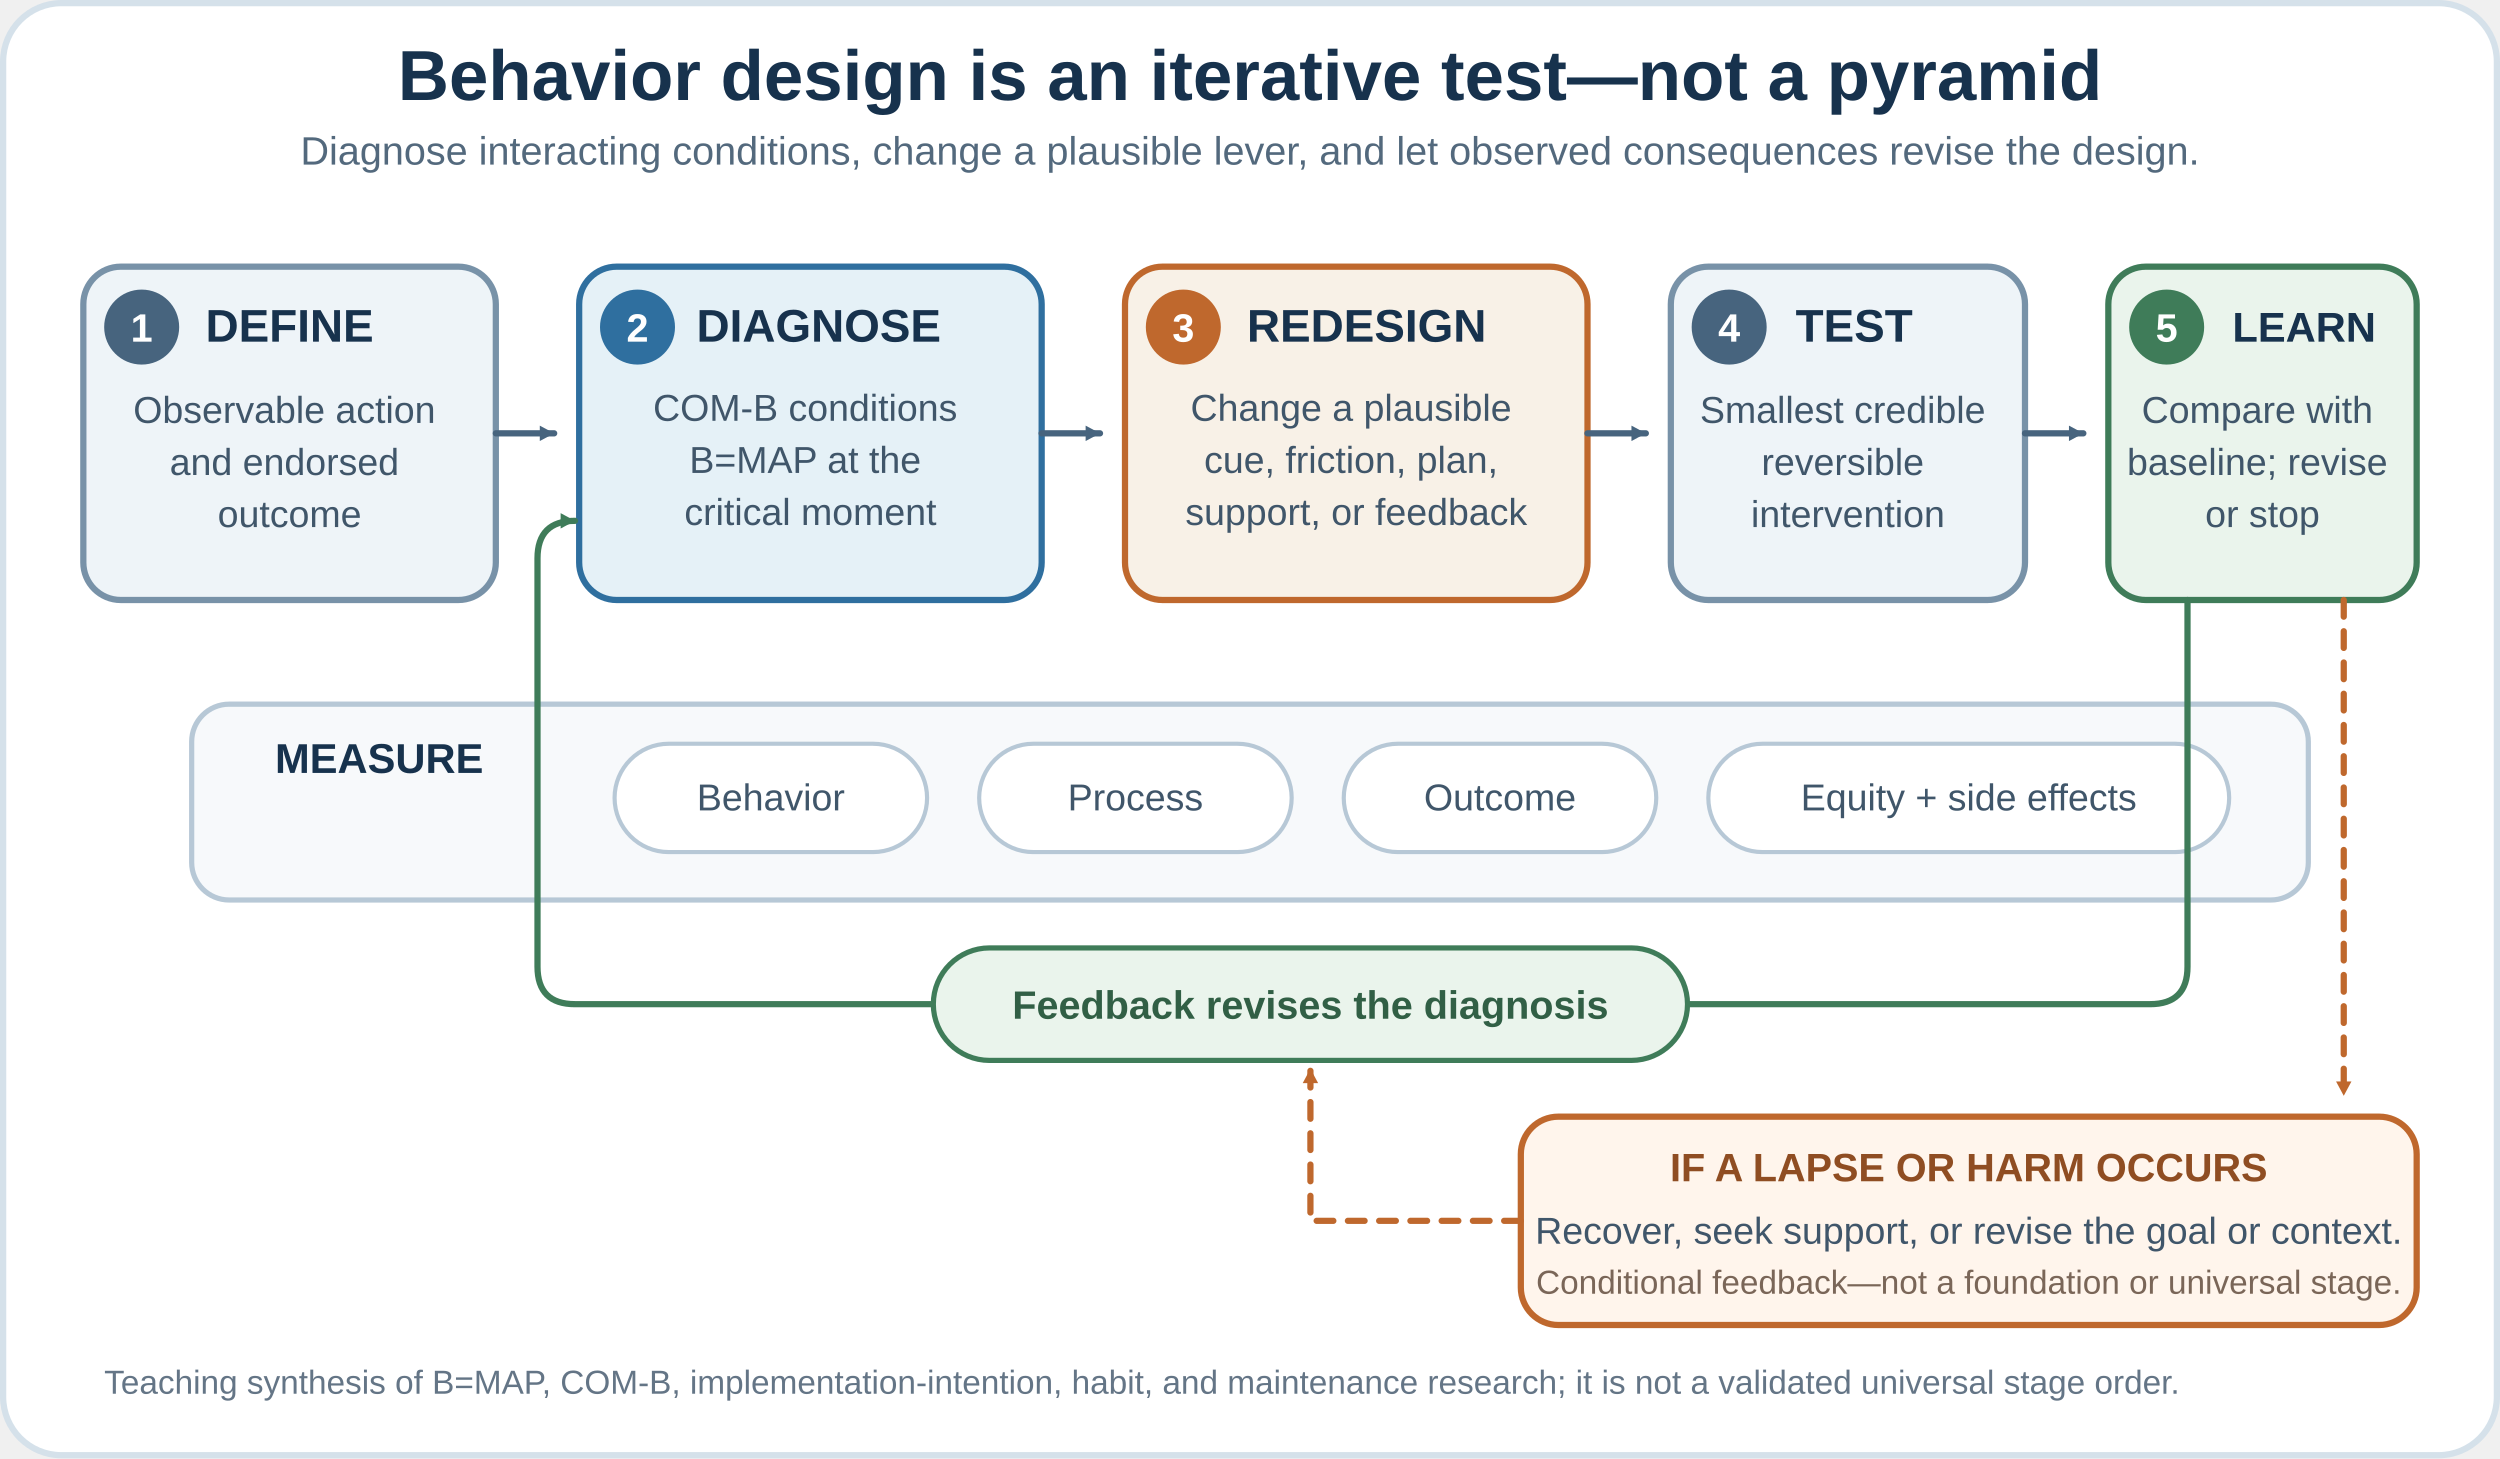
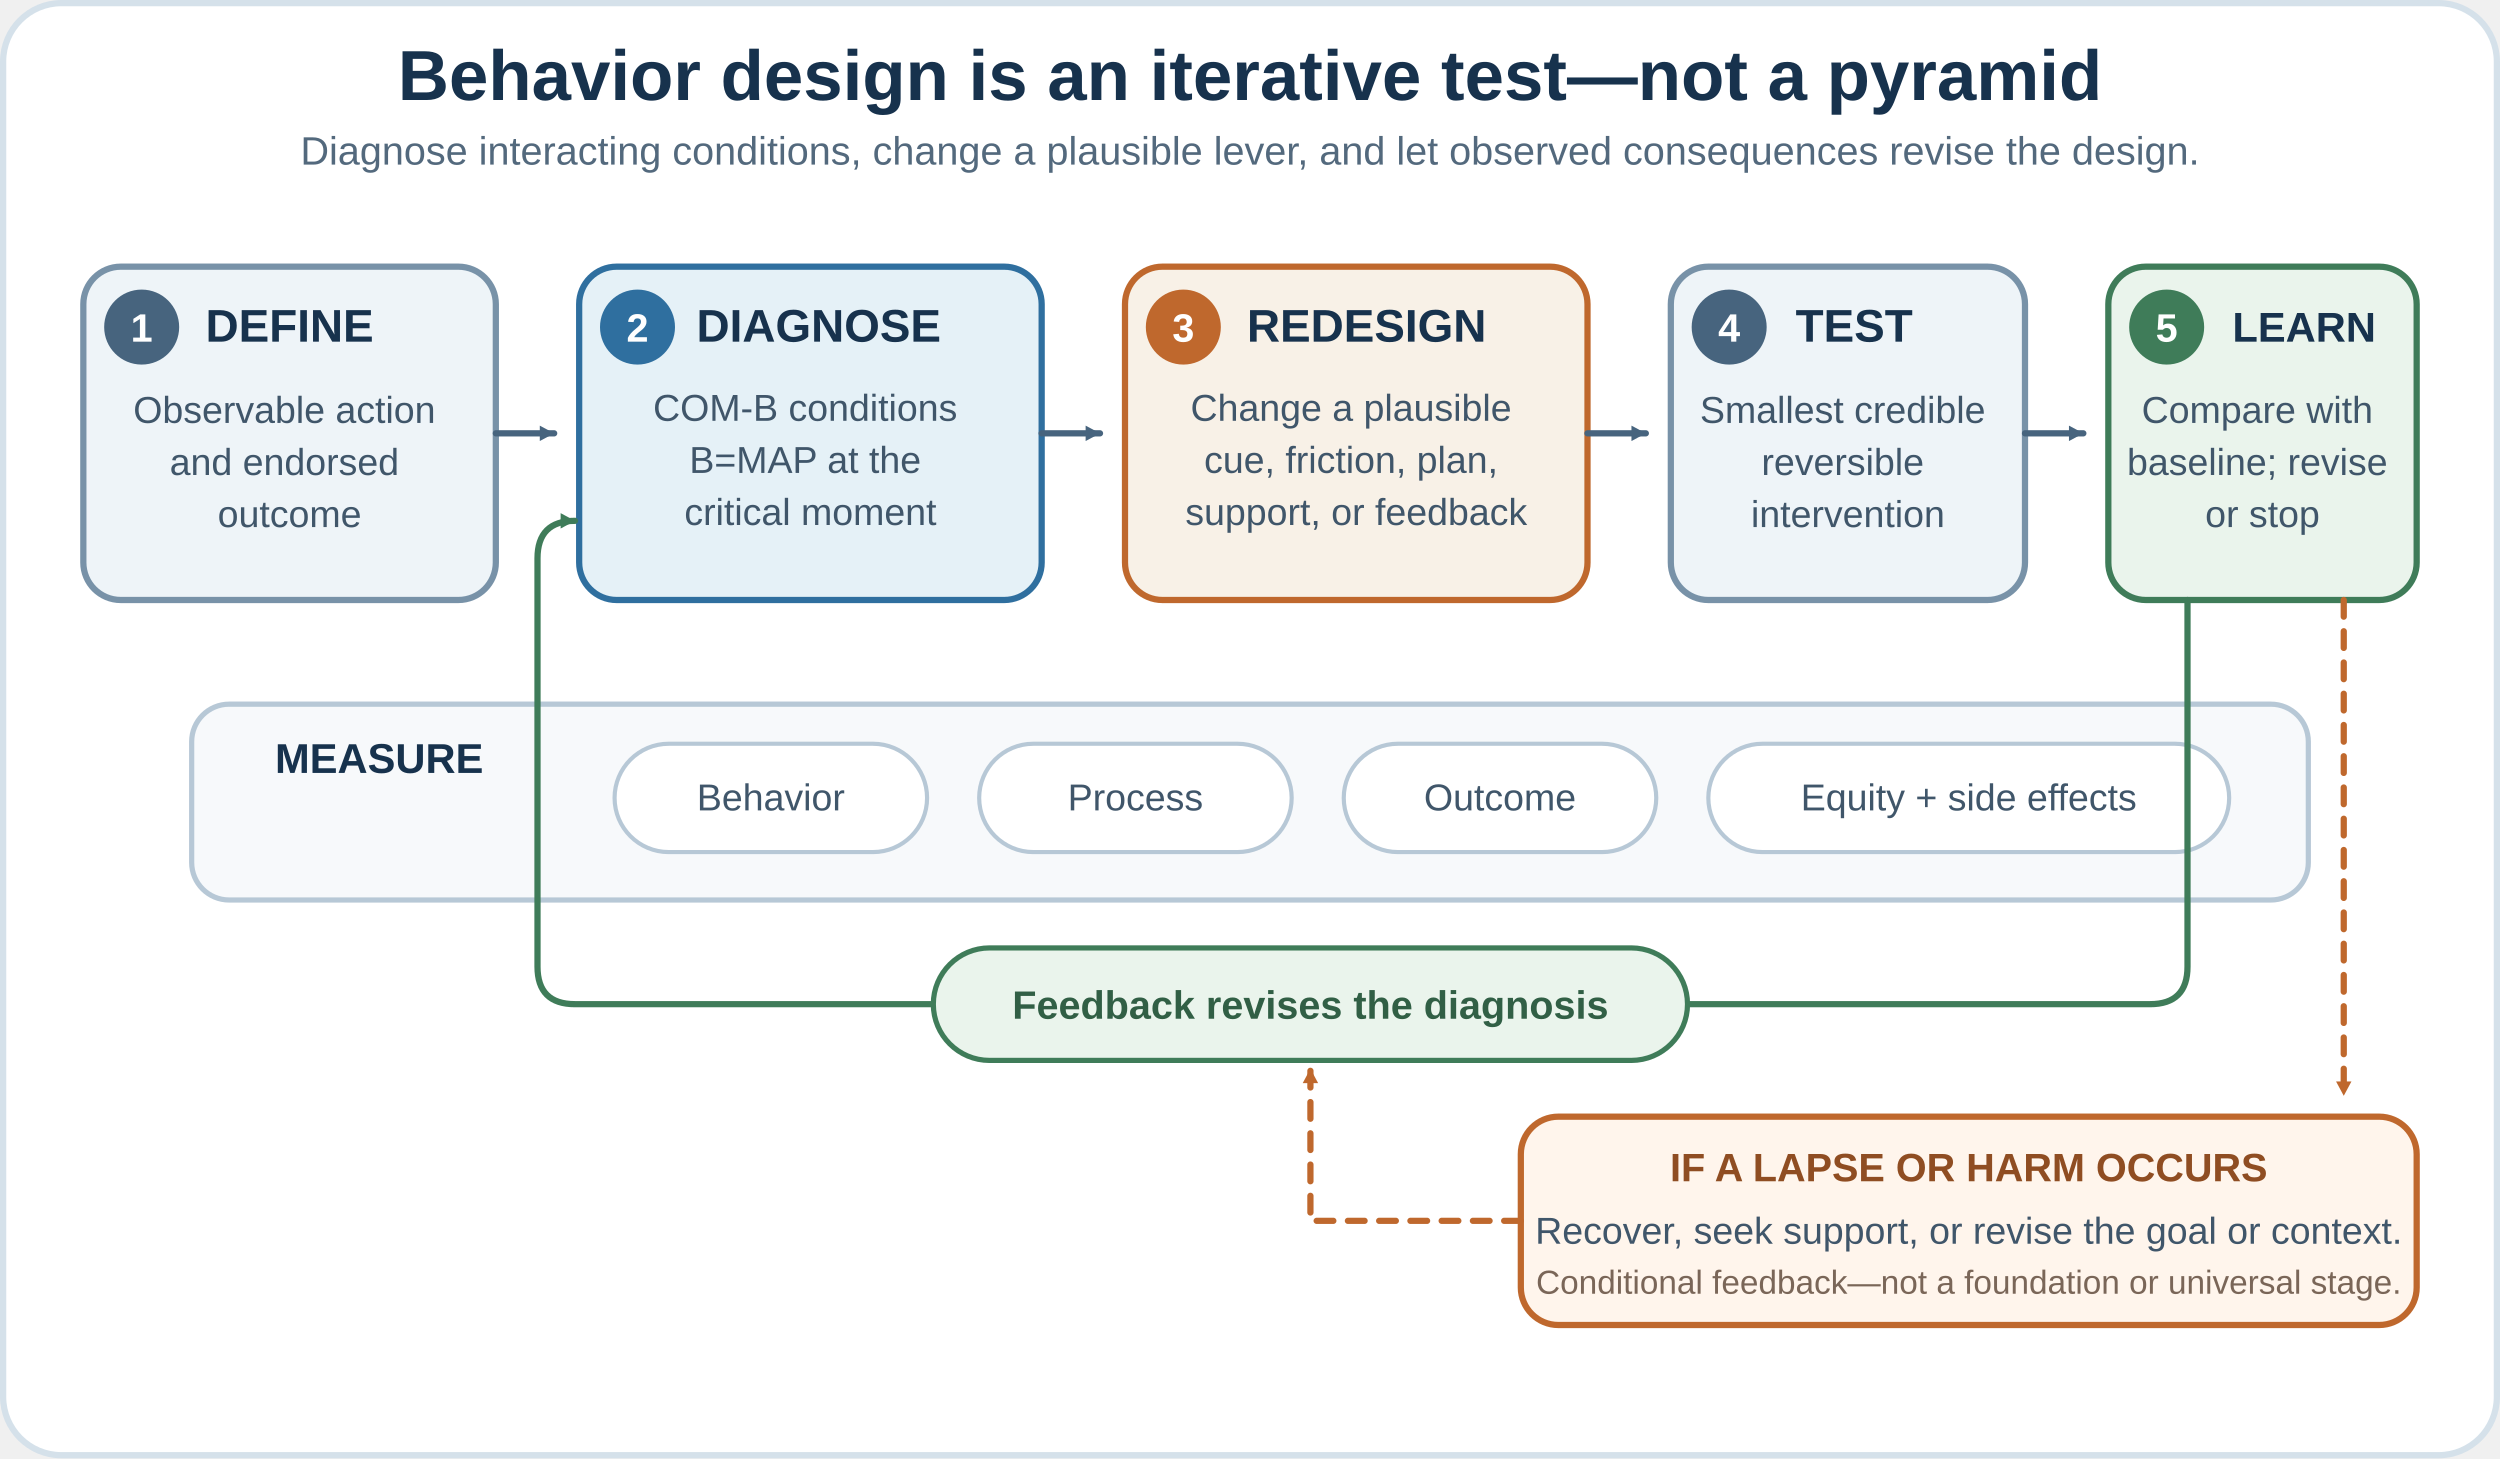
<svg xmlns="http://www.w3.org/2000/svg" width="1200" height="700" viewBox="0 0 1200 700" role="img" aria-labelledby="title desc">
  <defs>
    <marker id="arrow-navy" markerWidth="9" markerHeight="9" refX="7.7" refY="4.5" orient="auto" markerUnits="userSpaceOnUse">
      <path d="M0.8,0.8 L7.7,4.5 L0.8,8.2 Z" fill="#47647e" />
    </marker>
    <marker id="arrow-green" markerWidth="9" markerHeight="9" refX="7.7" refY="4.5" orient="auto" markerUnits="userSpaceOnUse">
      <path d="M0.8,0.8 L7.7,4.5 L0.8,8.2 Z" fill="#3f7c59" />
    </marker>
    <marker id="arrow-orange" markerWidth="9" markerHeight="9" refX="7.7" refY="4.5" orient="auto" markerUnits="userSpaceOnUse">
      <path d="M0.8,0.8 L7.7,4.5 L0.8,8.2 Z" fill="#bf682d" />
    </marker>
  </defs>
  <rect x="1.5" y="1.5" width="1197" height="697" rx="28" fill="#ffffff" stroke="#d5e1ea" stroke-width="3" />
  <text x="600" y="48" text-anchor="middle" font-family="Arial, sans-serif" font-size="34" font-weight="700" fill="#17324d">Behavior design is an iterative test—not a pyramid</text>
  <text x="600" y="79" text-anchor="middle" font-family="Arial, sans-serif" font-size="19" fill="#53697d">Diagnose interacting conditions, change a plausible lever, and let observed consequences revise the design.</text>
  <g font-family="Arial, sans-serif">
    <rect x="40" y="128" width="198" height="160" rx="18" fill="#eef4f8" stroke="#7892a8" stroke-width="3" />
    <circle cx="68" cy="157" r="18" fill="#47647e" />
    <text x="68" y="164" text-anchor="middle" font-size="19" font-weight="700" fill="#ffffff">1</text>
    <text x="139" y="164" text-anchor="middle" font-size="22" font-weight="700" fill="#17324d">DEFINE</text>
    <text x="139" y="203" text-anchor="middle" font-size="18" fill="#40566a">
      <tspan x="139" dy="0">Observable action</tspan>
      <tspan x="139" dy="25">and endorsed</tspan>
      <tspan x="139" dy="25">outcome</tspan>
    </text>
    <rect x="278" y="128" width="222" height="160" rx="18" fill="#e5f1f7" stroke="#2f6f9f" stroke-width="3" />
    <circle cx="306" cy="157" r="18" fill="#2f6f9f" />
    <text x="306" y="164" text-anchor="middle" font-size="19" font-weight="700" fill="#ffffff">2</text>
    <text x="393" y="164" text-anchor="middle" font-size="22" font-weight="700" fill="#17324d">DIAGNOSE</text>
    <text x="389" y="202" text-anchor="middle" font-size="18" fill="#40566a">
      <tspan x="389" dy="0">COM-B conditions</tspan>
      <tspan x="389" dy="25">B=MAP at the</tspan>
      <tspan x="389" dy="25">critical moment</tspan>
    </text>
    <rect x="540" y="128" width="222" height="160" rx="18" fill="#f8f1e7" stroke="#bf682d" stroke-width="3" />
    <circle cx="568" cy="157" r="18" fill="#bf682d" />
    <text x="568" y="164" text-anchor="middle" font-size="19" font-weight="700" fill="#ffffff">3</text>
    <text x="656" y="164" text-anchor="middle" font-size="22" font-weight="700" fill="#17324d">REDESIGN</text>
    <text x="651" y="202" text-anchor="middle" font-size="18" fill="#40566a">
      <tspan x="651" dy="0">Change a plausible</tspan>
      <tspan x="651" dy="25">cue, friction, plan,</tspan>
      <tspan x="651" dy="25">support, or feedback</tspan>
    </text>
    <rect x="802" y="128" width="170" height="160" rx="18" fill="#eef4f8" stroke="#7892a8" stroke-width="3" />
    <circle cx="830" cy="157" r="18" fill="#47647e" />
    <text x="830" y="164" text-anchor="middle" font-size="19" font-weight="700" fill="#ffffff">4</text>
    <text x="890" y="164" text-anchor="middle" font-size="22" font-weight="700" fill="#17324d">TEST</text>
    <text x="887" y="203" text-anchor="middle" font-size="18" fill="#40566a">
      <tspan x="887" dy="0">Smallest credible</tspan>
      <tspan x="887" dy="25">reversible</tspan>
      <tspan x="887" dy="25">intervention</tspan>
    </text>
    <rect x="1012" y="128" width="148" height="160" rx="18" fill="#eaf4ec" stroke="#3f7c59" stroke-width="3" />
    <circle cx="1040" cy="157" r="18" fill="#3f7c59" />
    <text x="1040" y="164" text-anchor="middle" font-size="19" font-weight="700" fill="#ffffff">5</text>
    <text x="1106" y="164" text-anchor="middle" font-size="20" font-weight="700" fill="#17324d">LEARN</text>
    <text x="1086" y="203" text-anchor="middle" font-size="18" fill="#40566a">
      <tspan x="1086" dy="0">Compare with</tspan>
      <tspan x="1086" dy="25">baseline; revise</tspan>
      <tspan x="1086" dy="25">or stop</tspan>
    </text>
    <path d="M238 208 H266" fill="none" stroke="#47647e" stroke-width="3" stroke-linecap="round" marker-end="url(#arrow-navy)" />
    <path d="M500 208 H528" fill="none" stroke="#47647e" stroke-width="3" stroke-linecap="round" marker-end="url(#arrow-navy)" />
    <path d="M762 208 H790" fill="none" stroke="#47647e" stroke-width="3" stroke-linecap="round" marker-end="url(#arrow-navy)" />
    <path d="M972 208 H1000" fill="none" stroke="#47647e" stroke-width="3" stroke-linecap="round" marker-end="url(#arrow-navy)" />
  </g>
  <rect x="92" y="338" width="1016" height="94" rx="18" fill="#f7f9fb" stroke="#b7c8d6" stroke-width="2.5" />
  <text x="132" y="371" font-family="Arial, sans-serif" font-size="20" font-weight="700" fill="#17324d">MEASURE</text>
  <g font-family="Arial, sans-serif" font-size="18" fill="#40566a" text-anchor="middle">
    <rect x="295" y="357" width="150" height="52" rx="26" fill="#ffffff" stroke="#b7c8d6" stroke-width="2" />
    <text x="370" y="389">Behavior</text>
    <rect x="470" y="357" width="150" height="52" rx="26" fill="#ffffff" stroke="#b7c8d6" stroke-width="2" />
    <text x="545" y="389">Process</text>
    <rect x="645" y="357" width="150" height="52" rx="26" fill="#ffffff" stroke="#b7c8d6" stroke-width="2" />
    <text x="720" y="389">Outcome</text>
    <rect x="820" y="357" width="250" height="52" rx="26" fill="#ffffff" stroke="#b7c8d6" stroke-width="2" />
    <text x="945" y="389">Equity + side effects</text>
  </g>
  <path d="M1050 288 V464 Q1050 482 1032 482 H276 Q258 482 258 464 V268 Q258 250 276 250" fill="none" stroke="#3f7c59" stroke-width="3" stroke-linecap="round" stroke-linejoin="round" marker-end="url(#arrow-green)" />
  <rect x="448" y="455" width="362" height="54" rx="27" fill="#eaf4ec" stroke="#3f7c59" stroke-width="2.5" />
  <text x="629" y="489" text-anchor="middle" font-family="Arial, sans-serif" font-size="19" font-weight="700" fill="#315f45">Feedback revises the diagnosis</text>
  <path d="M1125 288 V526" fill="none" stroke="#bf682d" stroke-width="3" stroke-linecap="round" stroke-dasharray="8 7" marker-end="url(#arrow-orange)" />
  <rect x="730" y="536" width="430" height="100" rx="18" fill="#fff5ec" stroke="#bf682d" stroke-width="3" />
  <text x="945" y="567" text-anchor="middle" font-family="Arial, sans-serif" font-size="19" font-weight="700" fill="#8f4d22">IF A LAPSE OR HARM OCCURS</text>
  <text x="945" y="597" text-anchor="middle" font-family="Arial, sans-serif" font-size="18" fill="#40566a">Recover, seek support, or revise the goal or context.</text>
  <text x="945" y="621" text-anchor="middle" font-family="Arial, sans-serif" font-size="16" fill="#7a6658">Conditional feedback—not a foundation or universal stage.</text>
  <path d="M730 586 H629 V513" fill="none" stroke="#bf682d" stroke-width="3" stroke-linecap="round" stroke-linejoin="round" stroke-dasharray="8 7" marker-end="url(#arrow-orange)" />
-   <text x="50" y="669" font-family="Arial, sans-serif" font-size="16" fill="#647586">Teaching synthesis of B=MAP, COM-B, implementation-intention, habit, and maintenance research; it is not a validated universal stage order.</text>
</svg>
